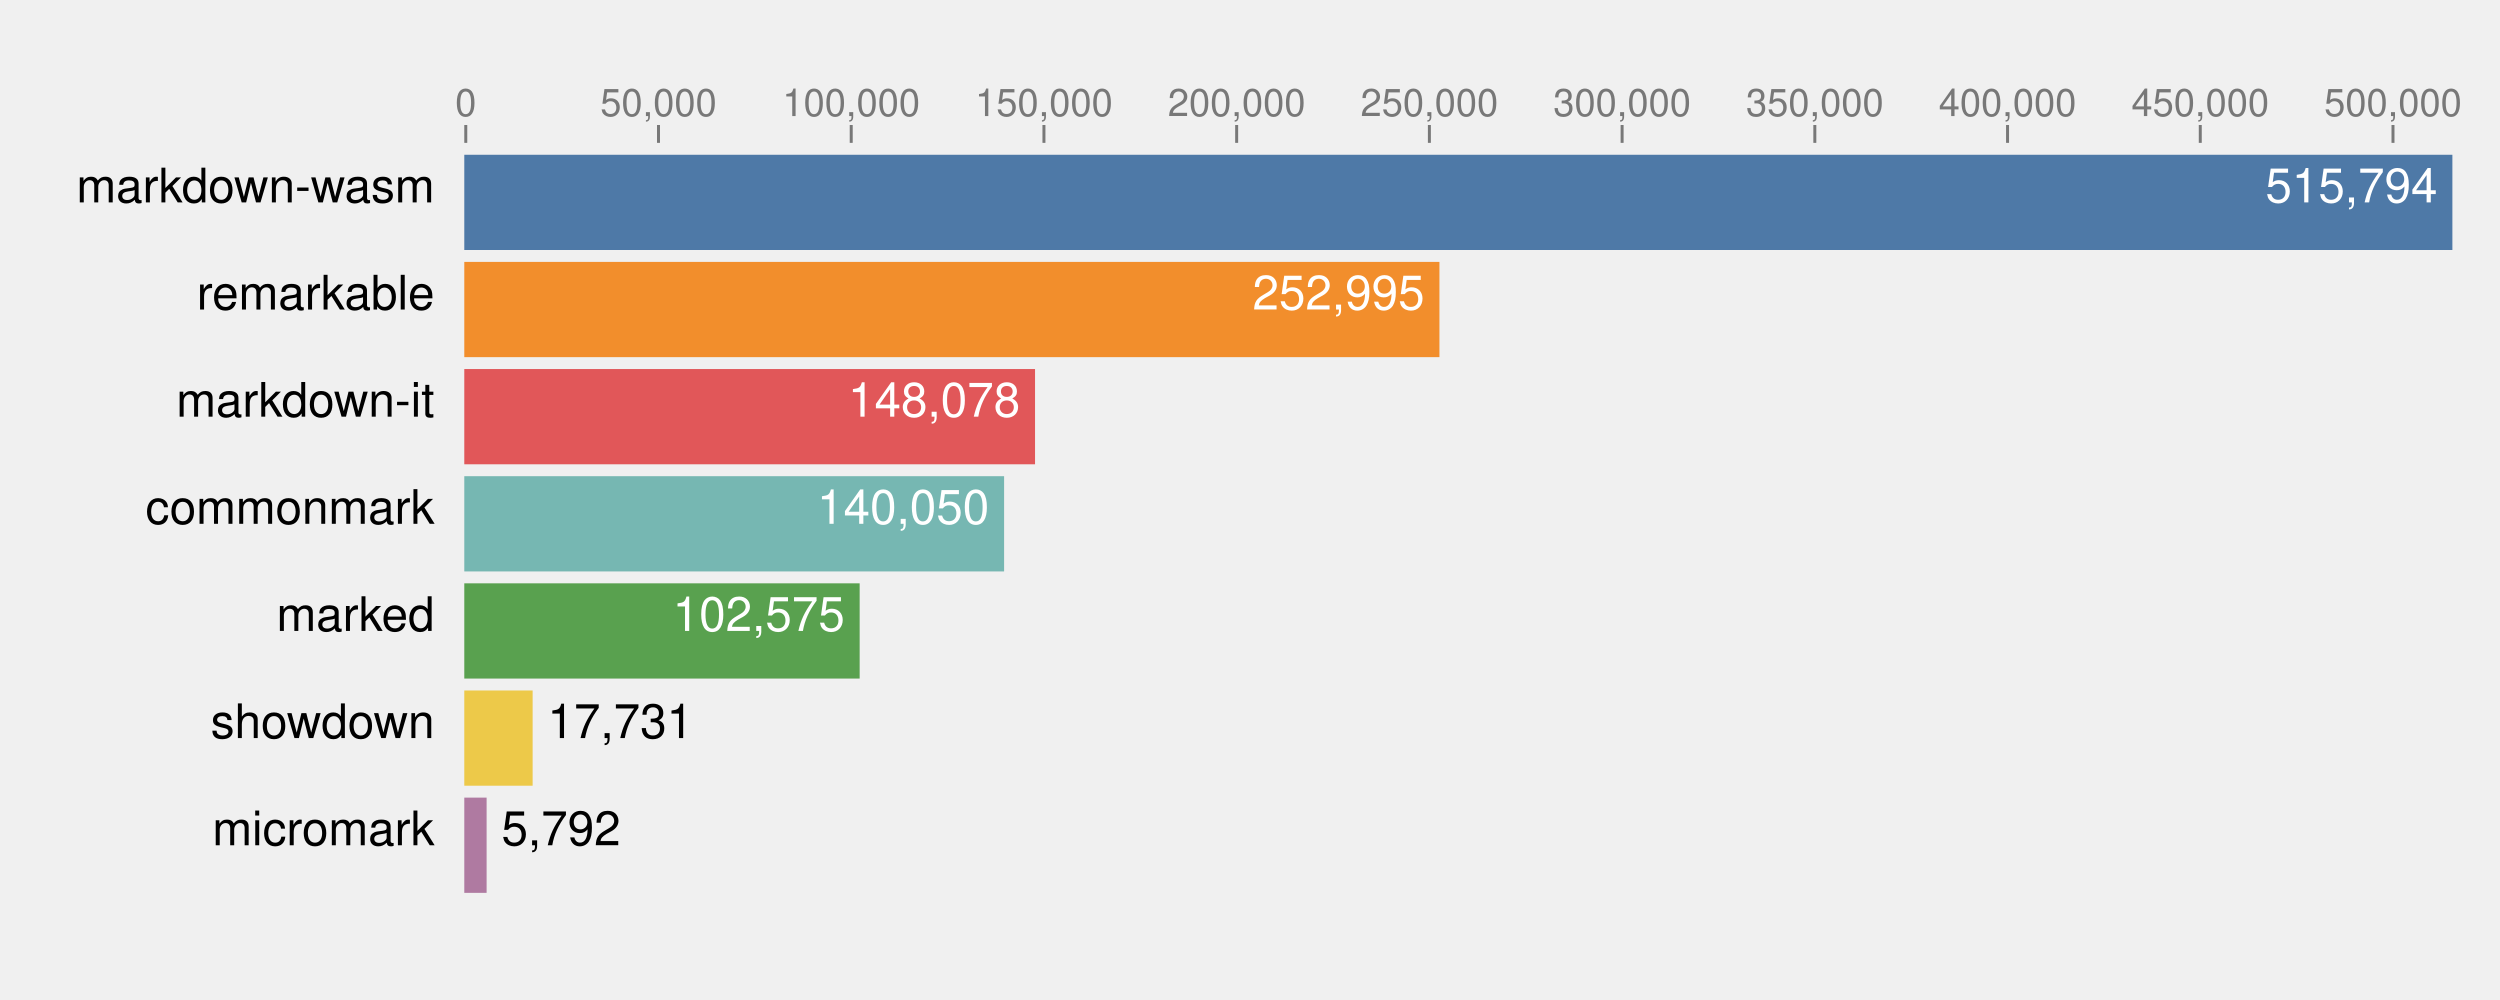
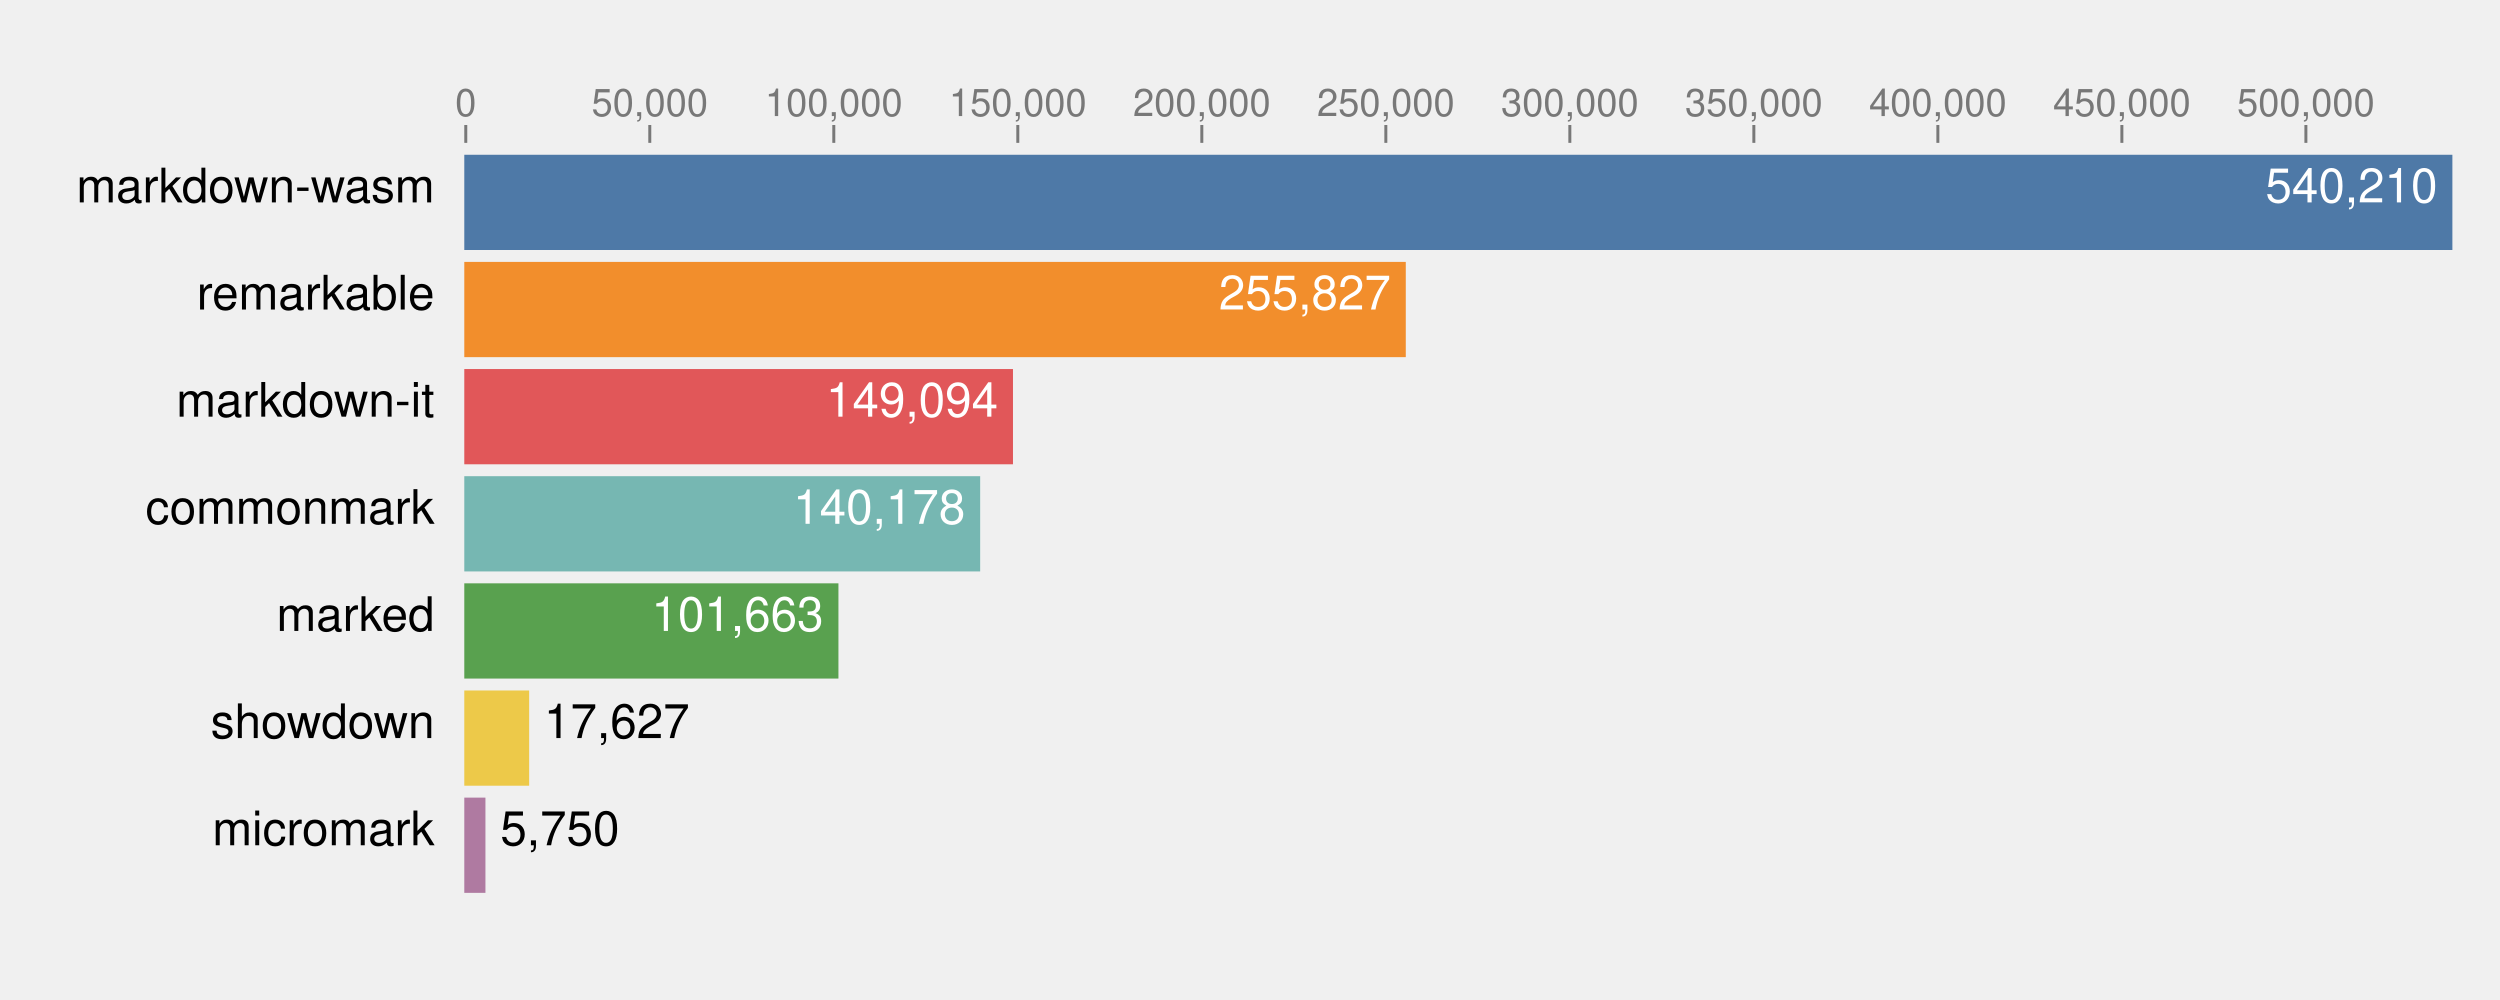
<svg xmlns="http://www.w3.org/2000/svg" width="840" height="336" font-family="-apple-system,BlinkMacSystemFont,&quot;Segoe UI&quot;,Helvetica,Arial,sans-serif" font-size="16">
  <g text-anchor="end" font-weight="500">
    <text alignment-baseline="central" x="156" y="68" dx="-10">markdown-wasm</text>
    <text alignment-baseline="central" x="156" y="104" dx="-10">remarkable</text>
    <text alignment-baseline="central" x="156" y="140" dx="-10">markdown-it</text>
    <text alignment-baseline="central" x="156" y="176" dx="-10">commonmark</text>
    <text alignment-baseline="central" x="156" y="212" dx="-10">marked</text>
    <text alignment-baseline="central" x="156" y="248" dx="-10">showdown</text>
    <text alignment-baseline="central" x="156" y="284" dx="-10">micromark</text>
  </g>
  <path fill="#4e79a7" d="M156 52h668v32H156z" />
-   <path fill="#f28e2c" d="M156 88h327.652v32H156z" />
-   <path fill="#e15759" d="M156 124h191.774v32H156z" />
-   <path fill="#76b7b2" d="M156 160h181.377v32H156z" />
-   <path fill="#59a14f" d="M156 196h132.843v32H156z" />
-   <path fill="#edc949" d="M156 232h22.963v32H156z" />
-   <path fill="#af7aa1" d="M156 268h7.501v32H156z" />
+   <path fill="#f28e2c" d="M156 88h316.344v32H156z" />
+   <path fill="#e15759" d="M156 124h184.362v32H156z" />
+   <path fill="#76b7b2" d="M156 160h173.338v32H156z" />
+   <path fill="#59a14f" d="M156 196h125.712v32H156z" />
+   <path fill="#edc949" d="M156 232h21.796v32H156z" />
+   <path fill="#af7aa1" d="M156 268h7.11v32H156z" />
  <g fill="#fff" text-anchor="end" font-weight="500">
-     <text x="824" y="68" alignment-baseline="central" dx="-5">515,794</text>
-     <text x="483.652" y="104" alignment-baseline="central" dx="-5">252,995</text>
-     <text x="347.774" y="140" alignment-baseline="central" dx="-5">148,078</text>
-     <text x="337.377" y="176" alignment-baseline="central" dx="-5">140,050</text>
-     <text x="288.843" y="212" alignment-baseline="central" dx="-5">102,575</text>
-     <text x="178.963" y="248" alignment-baseline="central" dx="5" fill="#000" text-anchor="start">17,731</text>
-     <text x="163.501" y="284" alignment-baseline="central" dx="5" fill="#000" text-anchor="start">5,792</text>
+     <text x="824" y="68" alignment-baseline="central" dx="-5">540,210</text>
+     <text x="472.344" y="104" alignment-baseline="central" dx="-5">255,827</text>
+     <text x="340.362" y="140" alignment-baseline="central" dx="-5">149,094</text>
+     <text x="329.338" y="176" alignment-baseline="central" dx="-5">140,178</text>
+     <text x="281.712" y="212" alignment-baseline="central" dx="-5">101,663</text>
+     <text x="177.796" y="248" alignment-baseline="central" dx="5" fill="#000" text-anchor="start">17,627</text>
+     <text x="163.11" y="284" alignment-baseline="central" dx="5" fill="#000" text-anchor="start">5,750</text>
  </g>
  <g fill="none" font-size="12.8" text-anchor="middle" opacity=".5">
    <g class="tick">
      <path stroke="currentColor" d="M156.5 48v-6" />
      <text fill="currentColor" y="-9" dy="0em" transform="translate(156.5 48)">0</text>
    </g>
    <g class="tick">
-       <path stroke="currentColor" d="M221.255 48v-6" />
-       <text fill="currentColor" y="-9" dy="0em" transform="translate(221.255 48)">50,000</text>
+       <path stroke="currentColor" d="M218.328 48v-6" />
+       <text fill="currentColor" y="-9" dy="0em" transform="translate(218.328 48)">50,000</text>
    </g>
    <g class="tick">
-       <path stroke="currentColor" d="M286.009 48v-6" />
-       <text fill="currentColor" y="-9" dy="0em" transform="translate(286.009 48)">100,000</text>
+       <path stroke="currentColor" d="M280.156 48v-6" />
+       <text fill="currentColor" y="-9" dy="0em" transform="translate(280.156 48)">100,000</text>
    </g>
    <g class="tick">
-       <path stroke="currentColor" d="M350.764 48v-6" />
-       <text fill="currentColor" y="-9" dy="0em" transform="translate(350.764 48)">150,000</text>
+       <path stroke="currentColor" d="M341.983 48v-6" />
+       <text fill="currentColor" y="-9" dy="0em" transform="translate(341.983 48)">150,000</text>
    </g>
    <g class="tick">
-       <path stroke="currentColor" d="M415.518 48v-6" />
-       <text fill="currentColor" y="-9" dy="0em" transform="translate(415.518 48)">200,000</text>
+       <path stroke="currentColor" d="M403.811 48v-6" />
+       <text fill="currentColor" y="-9" dy="0em" transform="translate(403.811 48)">200,000</text>
    </g>
    <g class="tick">
-       <path stroke="currentColor" d="M480.273 48v-6" />
-       <text fill="currentColor" y="-9" dy="0em" transform="translate(480.273 48)">250,000</text>
+       <path stroke="currentColor" d="M465.639 48v-6" />
+       <text fill="currentColor" y="-9" dy="0em" transform="translate(465.639 48)">250,000</text>
    </g>
    <g class="tick">
-       <path stroke="currentColor" d="M545.027 48v-6" />
-       <text fill="currentColor" y="-9" dy="0em" transform="translate(545.027 48)">300,000</text>
+       <path stroke="currentColor" d="M527.467 48v-6" />
+       <text fill="currentColor" y="-9" dy="0em" transform="translate(527.467 48)">300,000</text>
    </g>
    <g class="tick">
-       <path stroke="currentColor" d="M609.782 48v-6" />
-       <text fill="currentColor" y="-9" dy="0em" transform="translate(609.782 48)">350,000</text>
+       <path stroke="currentColor" d="M589.294 48v-6" />
+       <text fill="currentColor" y="-9" dy="0em" transform="translate(589.294 48)">350,000</text>
    </g>
    <g class="tick">
-       <path stroke="currentColor" d="M674.536 48v-6" />
-       <text fill="currentColor" y="-9" dy="0em" transform="translate(674.536 48)">400,000</text>
+       <path stroke="currentColor" d="M651.122 48v-6" />
+       <text fill="currentColor" y="-9" dy="0em" transform="translate(651.122 48)">400,000</text>
    </g>
    <g class="tick">
-       <path stroke="currentColor" d="M739.29 48v-6" />
-       <text fill="currentColor" y="-9" dy="0em" transform="translate(739.29 48)">450,000</text>
+       <path stroke="currentColor" d="M712.95 48v-6" />
+       <text fill="currentColor" y="-9" dy="0em" transform="translate(712.95 48)">450,000</text>
    </g>
    <g class="tick">
-       <path stroke="currentColor" d="M804.045 48v-6" />
-       <text fill="currentColor" y="-9" dy="0em" transform="translate(804.045 48)">500,000</text>
+       <path stroke="currentColor" d="M774.778 48v-6" />
+       <text fill="currentColor" y="-9" dy="0em" transform="translate(774.778 48)">500,000</text>
    </g>
  </g>
</svg>
